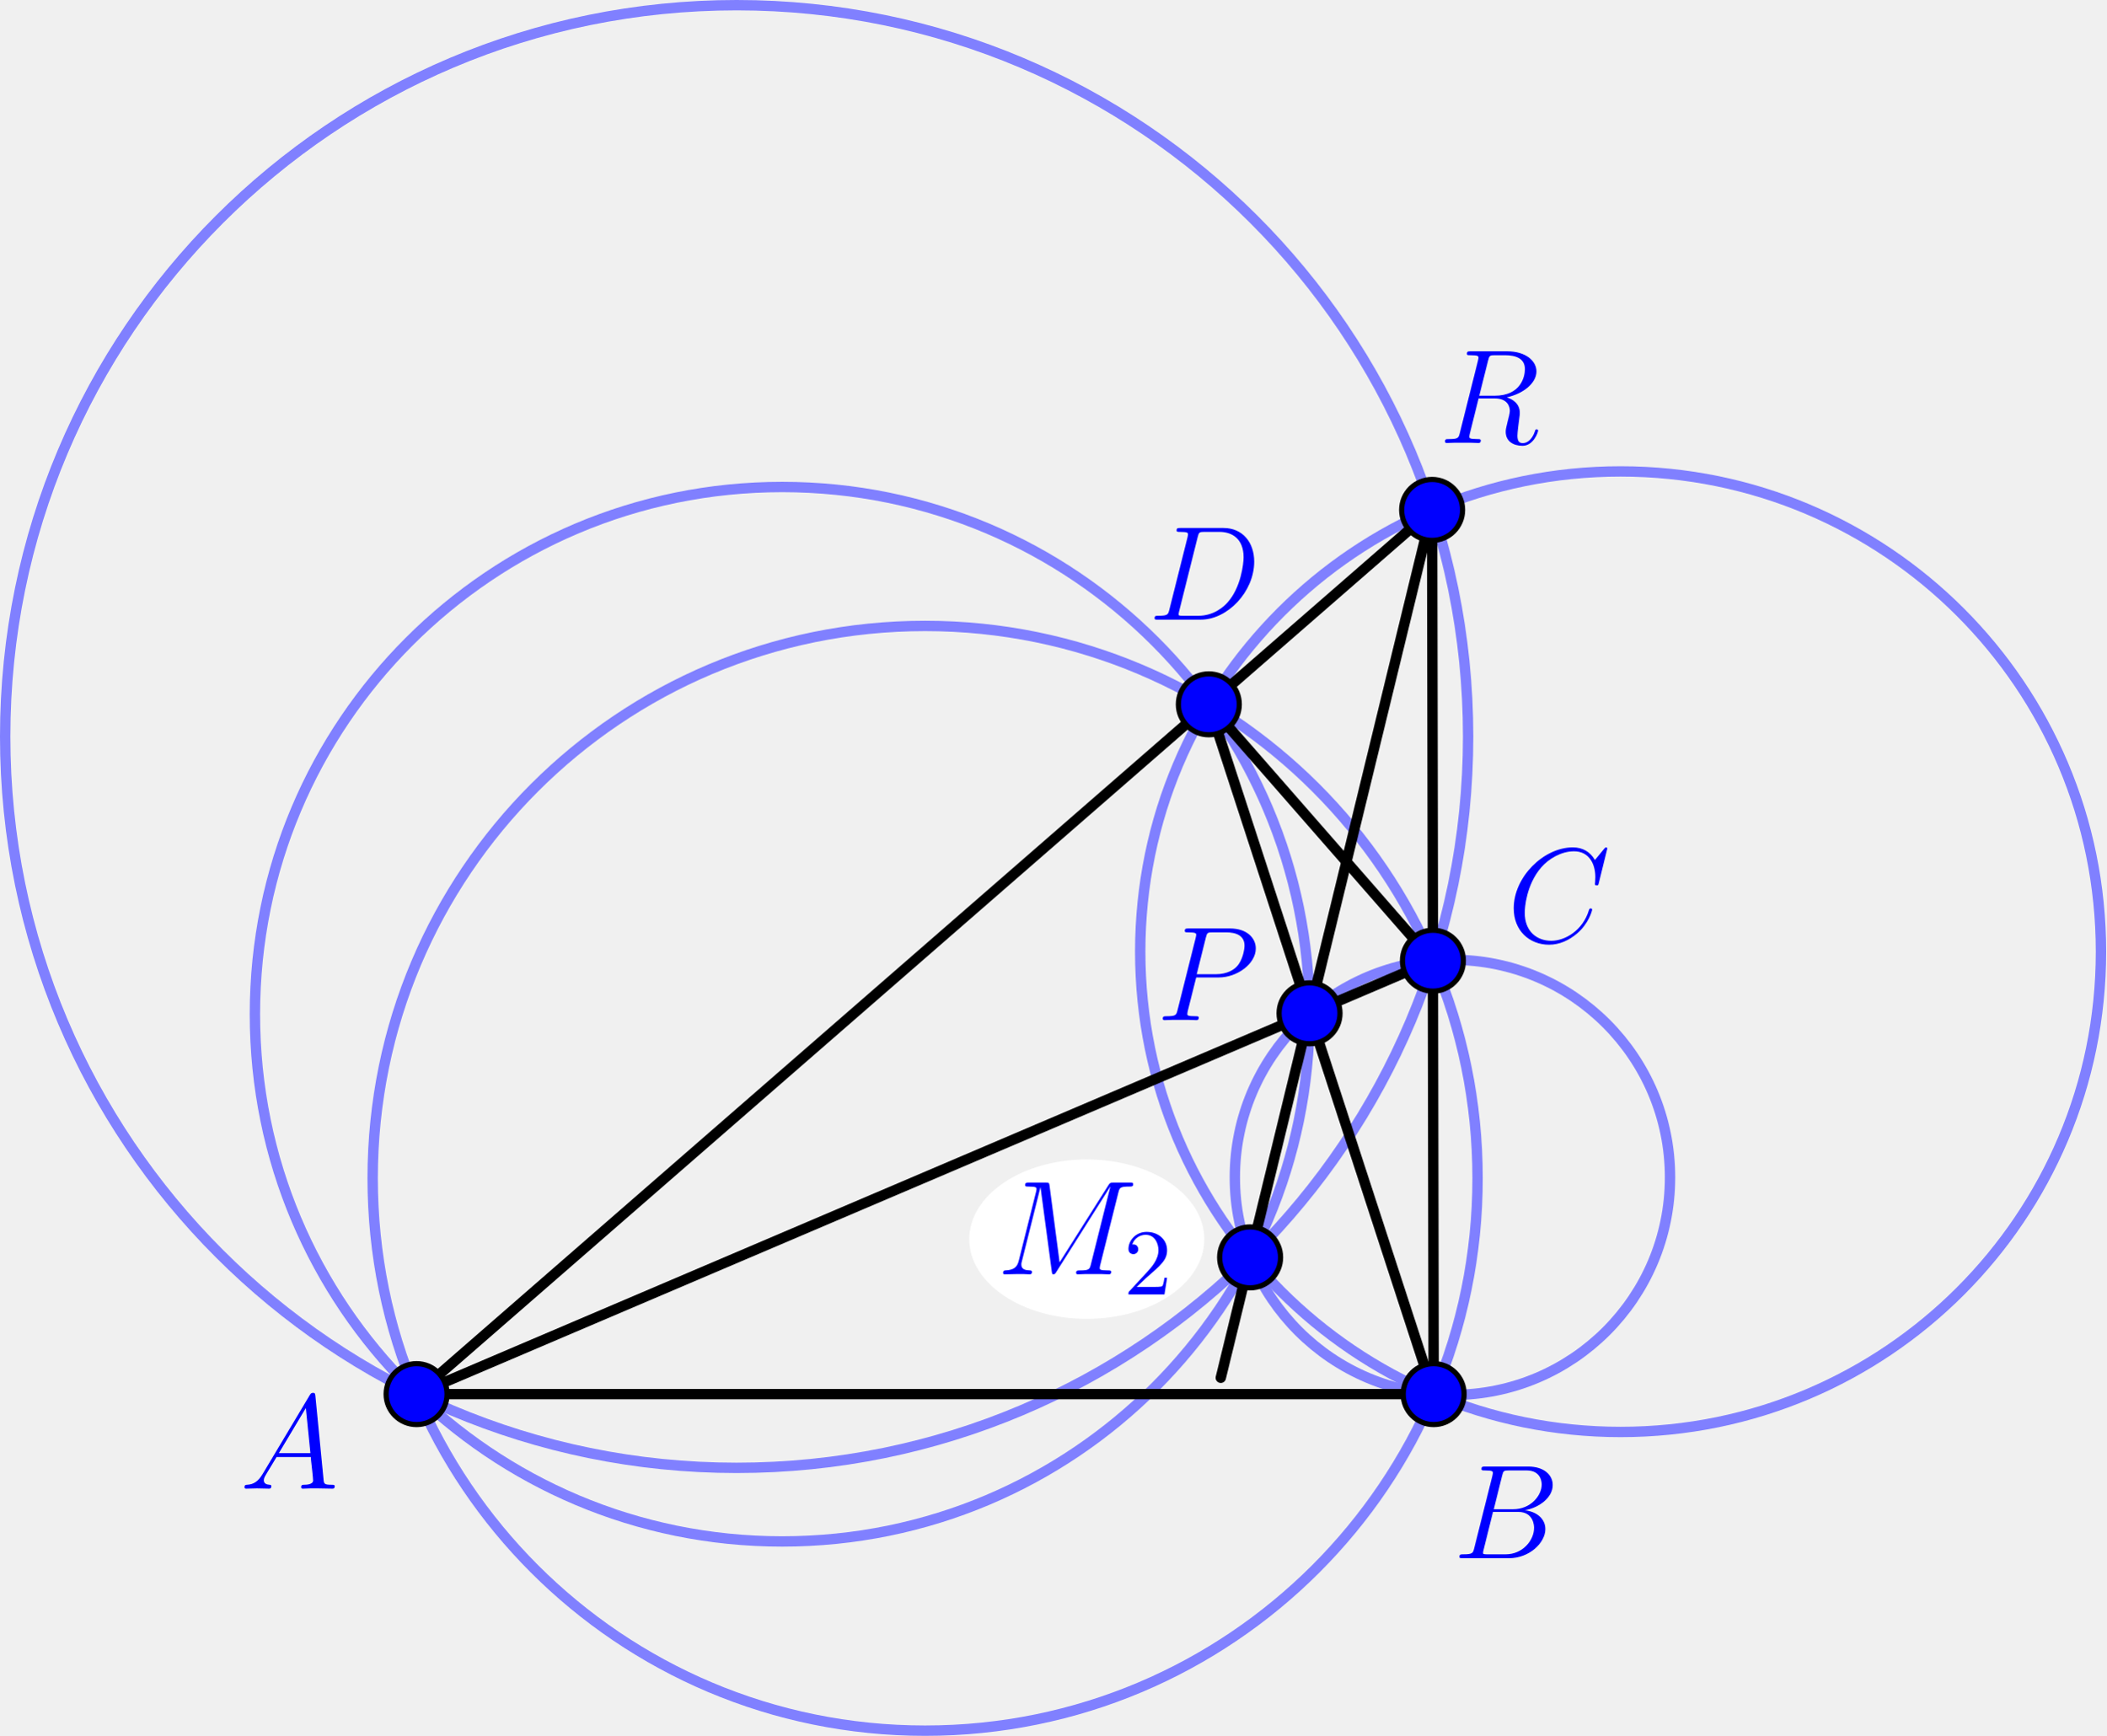
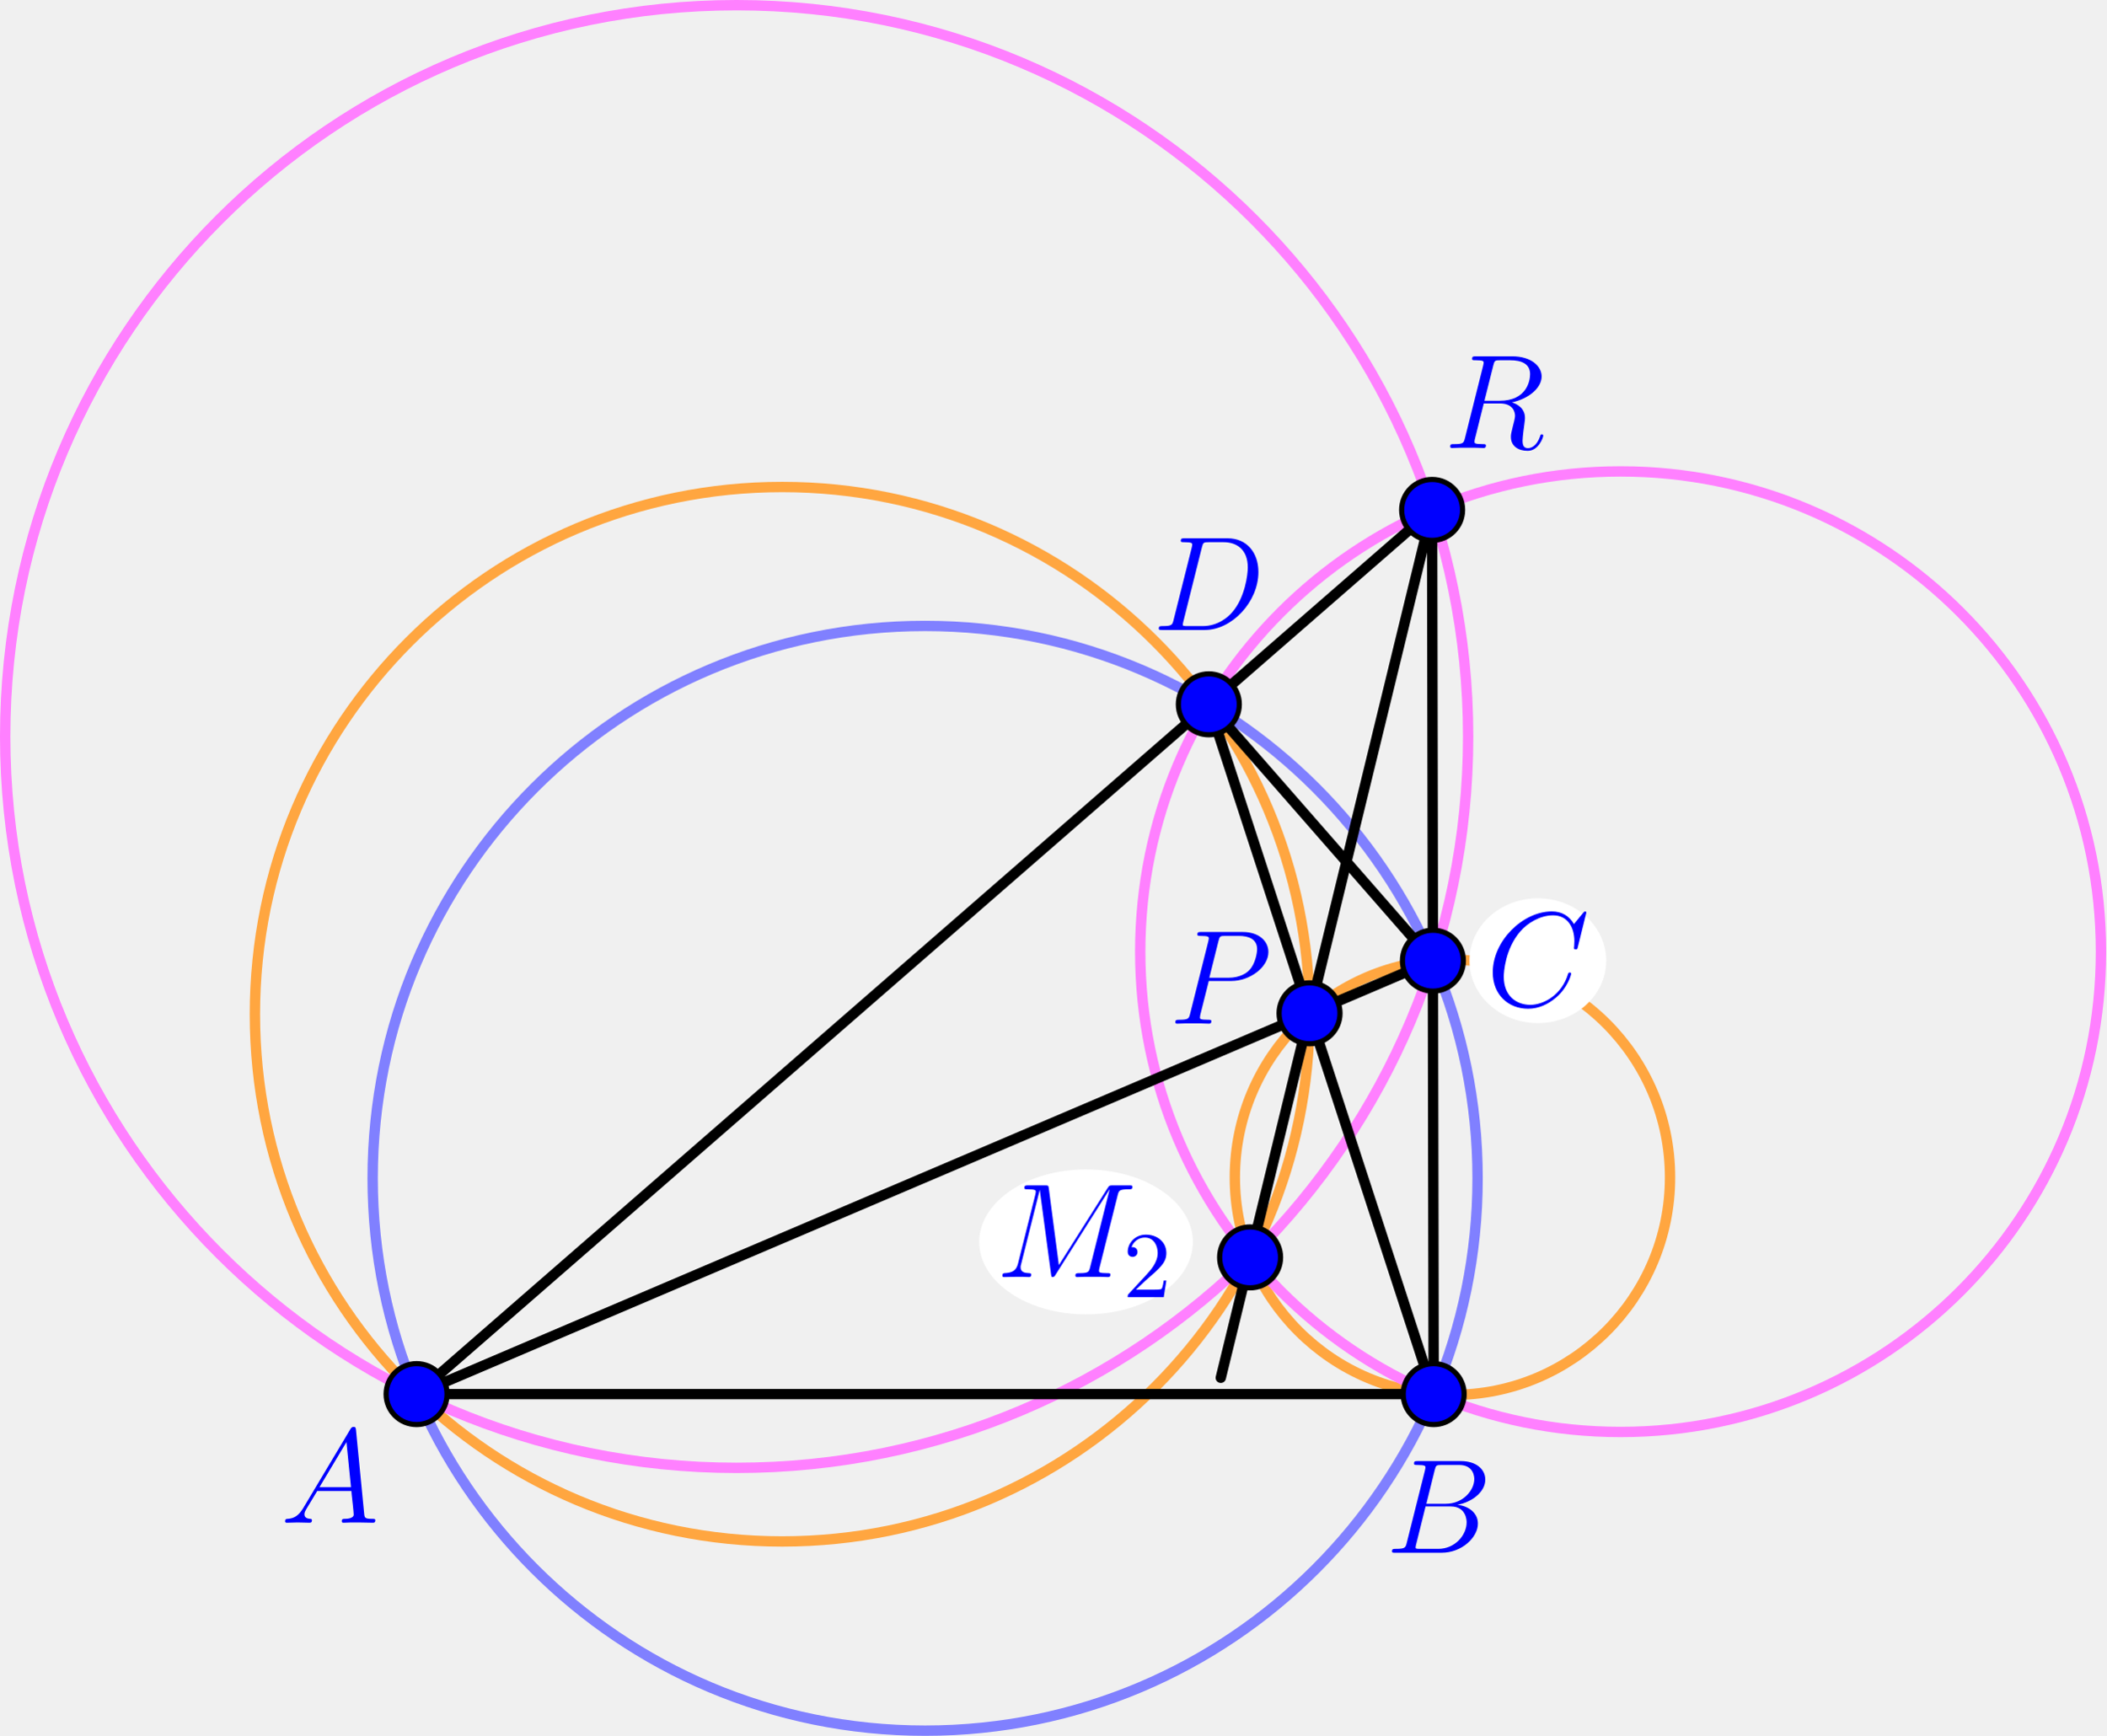
<svg xmlns="http://www.w3.org/2000/svg" xmlns:xlink="http://www.w3.org/1999/xlink" version="1.1" width="203.194pt" height="167.498pt" viewBox="145.662 167.557 203.194 167.498">
  <defs>
    <path id="g0-65" d="M9.144-.246C9.144-.376 9.027-.376 8.833-.376C8.121-.376 8.108-.492 8.069-.881L7.279-8.962C7.253-9.221 7.201-9.247 7.059-9.247C6.929-9.247 6.851-9.221 6.735-9.027L2.202-1.438C1.748-.673 1.308-.414 .686-.376C.544-.363 .44-.363 .44-.13C.44-.052 .505 0 .596 0L1.645-.026C2.02-.026 2.435 0 2.798 0C2.875 0 3.031 0 3.031-.246C3.031-.363 2.927-.376 2.849-.376C2.551-.401 2.305-.505 2.305-.816C2.305-.997 2.383-1.14 2.551-1.425L3.536-3.057H6.838C6.851-2.94 6.851-2.836 6.864-2.72C6.903-2.383 7.059-1.036 7.059-.79C7.059-.401 6.398-.376 6.191-.376C6.048-.376 5.906-.376 5.906-.142C5.906 0 6.022 0 6.1 0C6.32 0 6.579-.026 6.8-.026H7.538L8.911 0C9.001 0 9.144 0 9.144-.246ZM6.8-3.432H3.756L6.359-7.784L6.8-3.432Z" />
    <path id="g0-66" d="M8.561-7.11C8.561-6.061 7.512-4.727 5.802-4.727H3.937L4.74-7.965C4.857-8.444 4.909-8.47 5.414-8.47H7.097C8.561-8.47 8.561-7.227 8.561-7.11ZM8.911-2.81C8.911-3.872 7.978-4.52 6.929-4.624C8.341-4.883 9.623-5.867 9.623-7.059C9.623-8.069 8.729-8.846 7.266-8.846H3.108C2.862-8.846 2.746-8.846 2.746-8.6C2.746-8.47 2.862-8.47 3.057-8.47C3.847-8.47 3.847-8.367 3.847-8.224C3.847-8.224 3.847-8.121 3.795-7.926L2.046-.958C1.93-.505 1.904-.376 .997-.376C.751-.376 .622-.376 .622-.142C.622 0 .699 0 .958 0H5.401C7.382 0 8.911-1.502 8.911-2.81ZM7.823-2.94C7.823-1.697 6.696-.376 5.09-.376H3.341C3.16-.376 3.134-.376 3.057-.389C2.914-.401 2.901-.427 2.901-.531C2.901-.622 2.927-.699 2.953-.816L3.86-4.468H6.294C7.823-4.468 7.823-3.044 7.823-2.94Z" />
    <path id="g0-67" d="M8.211-3.108C8.211-3.225 8.108-3.225 8.069-3.225C7.952-3.225 7.939-3.147 7.913-3.095C7.318-1.075 5.569-.104 4.274-.104C2.901-.104 1.71-.984 1.71-2.823C1.71-3.238 1.839-5.491 3.303-7.188C4.015-8.017 5.232-8.742 6.463-8.742C7.887-8.742 8.522-7.564 8.522-6.243C8.522-5.906 8.483-5.621 8.483-5.569C8.483-5.453 8.613-5.453 8.652-5.453C8.794-5.453 8.807-5.466 8.859-5.699L9.675-9.001C9.675-9.118 9.558-9.118 9.558-9.118S9.48-9.118 9.377-8.988L8.483-7.9C8.03-8.677 7.318-9.118 6.346-9.118C3.549-9.118 .648-6.281 .648-3.238C.648-1.075 2.163 .272 4.054 .272C5.09 .272 5.997-.168 6.748-.803C7.874-1.748 8.211-3.005 8.211-3.108Z" />
    <path id="g0-68" d="M10.219-5.595C10.219-7.46 9.105-8.846 7.253-8.846H3.095C2.849-8.846 2.733-8.846 2.733-8.6C2.733-8.47 2.849-8.47 3.044-8.47C3.834-8.47 3.834-8.367 3.834-8.224C3.834-8.224 3.834-8.121 3.782-7.926L2.033-.958C1.917-.505 1.891-.376 .984-.376C.738-.376 .609-.376 .609-.142C.609 0 .686 0 .945 0H5.051C7.667 0 10.219-2.707 10.219-5.595ZM9.196-6.022C9.196-5.375 8.936-3.121 7.68-1.697C7.318-1.269 6.333-.376 4.844-.376H3.367C3.186-.376 3.16-.376 3.082-.389C2.94-.401 2.927-.427 2.927-.531C2.927-.622 2.953-.699 2.979-.816L4.766-7.965C4.883-8.444 4.934-8.47 5.44-8.47H6.864C8.082-8.47 9.196-7.81 9.196-6.022Z" />
    <path id="g0-77" d="M13.185-8.716C13.185-8.846 13.094-8.846 12.848-8.846H11.294C10.97-8.846 10.957-8.833 10.814-8.626L6.087-1.153L5.116-8.561C5.077-8.846 5.064-8.846 4.727-8.846H3.121C2.875-8.846 2.759-8.846 2.759-8.6C2.759-8.47 2.875-8.47 3.069-8.47C3.86-8.47 3.86-8.367 3.86-8.224C3.86-8.224 3.86-8.121 3.808-7.926L2.15-1.321C1.995-.699 1.697-.414 .829-.376C.79-.376 .635-.363 .635-.142C.635 0 .751 0 .803 0L1.982-.026H2.603C2.785-.026 3.005 0 3.186 0C3.277 0 3.419 0 3.419-.246C3.419-.363 3.29-.376 3.238-.376C2.81-.389 2.396-.466 2.396-.933C2.396-1.062 2.396-1.075 2.448-1.256L4.235-8.393H4.248L5.323-.35C5.362-.039 5.375 0 5.491 0C5.634 0 5.699-.104 5.763-.22L10.97-8.457H10.983L9.105-.958C8.988-.505 8.962-.376 8.056-.376C7.81-.376 7.68-.376 7.68-.142C7.68 0 7.797 0 7.874 0C8.095 0 8.354-.026 8.574-.026H10.102C10.322-.026 10.594 0 10.814 0C10.918 0 11.061 0 11.061-.246C11.061-.376 10.944-.376 10.75-.376C9.96-.376 9.96-.479 9.96-.609C9.96-.609 9.96-.712 9.986-.816L11.76-7.9C11.876-8.341 11.902-8.47 12.822-8.47C13.068-8.47 13.185-8.47 13.185-8.716Z" />
    <path id="g0-80" d="M9.584-6.916C9.584-7.926 8.729-8.846 7.097-8.846H3.095C2.849-8.846 2.733-8.846 2.733-8.6C2.733-8.47 2.849-8.47 3.044-8.47C3.834-8.47 3.834-8.367 3.834-8.224C3.834-8.224 3.834-8.121 3.782-7.926L2.033-.958C1.917-.505 1.891-.376 .984-.376C.738-.376 .609-.376 .609-.142C.609 0 .725 0 .803 0C1.049 0 1.308-.026 1.554-.026H3.069C3.316-.026 3.588 0 3.834 0C3.937 0 4.08 0 4.08-.246C4.08-.376 3.963-.376 3.769-.376C2.992-.376 2.979-.466 2.979-.596C2.979-.661 2.992-.751 3.005-.816L3.834-4.119H6.009C7.797-4.119 9.584-5.44 9.584-6.916ZM8.496-7.188C8.496-6.851 8.328-5.75 7.732-5.155C7.512-4.922 6.89-4.429 5.712-4.429H3.885L4.766-7.965C4.883-8.444 4.934-8.47 5.44-8.47H6.722C7.693-8.47 8.496-8.159 8.496-7.188Z" />
    <path id="g0-82" d="M8.315-7.123C8.315-6.463 7.978-4.559 5.375-4.559H3.911L4.766-7.965C4.883-8.444 4.934-8.47 5.44-8.47H6.372C7.486-8.47 8.315-8.133 8.315-7.123ZM9.584-1.192C9.584-1.282 9.519-1.321 9.442-1.321C9.338-1.321 9.312-1.243 9.286-1.14C8.975-.22 8.444 .013 8.121 .013S7.59-.13 7.59-.712C7.59-1.023 7.745-2.202 7.758-2.267C7.823-2.746 7.823-2.798 7.823-2.901C7.823-3.847 7.059-4.248 6.566-4.403C8.172-4.753 9.429-5.789 9.429-6.903C9.429-7.913 8.405-8.846 6.605-8.846H3.095C2.836-8.846 2.72-8.846 2.72-8.6C2.72-8.47 2.81-8.47 3.057-8.47C3.834-8.47 3.834-8.367 3.834-8.224C3.834-8.224 3.834-8.121 3.782-7.926L2.033-.958C1.917-.505 1.891-.376 .997-.376C.699-.376 .609-.376 .609-.13C.609 0 .751 0 .79 0C1.023 0 1.295-.026 1.541-.026H3.069C3.303-.026 3.575 0 3.808 0C3.911 0 4.054 0 4.054-.246C4.054-.376 3.937-.376 3.743-.376C2.953-.376 2.953-.479 2.953-.609C2.953-.609 2.953-.712 2.979-.816L3.847-4.3H5.401C6.631-4.3 6.864-3.523 6.864-3.095C6.864-2.901 6.735-2.396 6.644-2.059C6.502-1.464 6.463-1.321 6.463-1.075C6.463-.155 7.214 .272 8.082 .272C9.131 .272 9.584-1.01 9.584-1.192Z" />
    <path id="g1-50" d="M4.188-1.605H3.935C3.916-1.487 3.844-.952 3.726-.807C3.672-.725 3.046-.725 2.865-.725H1.251L2.149-1.577C3.635-2.865 4.188-3.345 4.188-4.27C4.188-5.313 3.327-6.038 2.212-6.038C1.17-6.038 .462-5.213 .462-4.388C.462-3.935 .852-3.889 .934-3.889C1.133-3.889 1.405-4.034 1.405-4.361C1.405-4.633 1.215-4.832 .934-4.832C.888-4.832 .861-4.832 .825-4.823C1.043-5.467 1.623-5.757 2.112-5.757C3.037-5.757 3.354-4.896 3.354-4.27C3.354-3.345 2.656-2.593 2.221-2.121L.562-.326C.462-.227 .462-.209 .462 0H3.935L4.188-1.605Z" />
  </defs>
  <g id="page1">
    <g transform="translate(145.662 167.557)scale(.996264)">
-       <path d="M126.814 98.234C126.814 70.031 103.951 47.168 75.749 47.168C47.546 47.168 24.683 70.031 24.683 98.234C24.683 126.436 47.546 149.299 75.749 149.299C103.951 149.299 126.814 126.436 126.814 98.234Z" fill="none" stroke="#8080ff" stroke-linecap="round" stroke-linejoin="round" stroke-miterlimit="10.037" stroke-width="1.004" />
+       <path d="M126.814 98.234C126.814 70.031 103.951 47.168 75.749 47.168C47.546 47.168 24.683 70.031 24.683 98.234C24.683 126.436 47.546 149.299 75.749 149.299C103.951 149.299 126.814 126.436 126.814 98.234Z" fill="none" stroke="#ffa640" stroke-linecap="round" stroke-linejoin="round" stroke-miterlimit="10.037" stroke-width="1.004" />
    </g>
    <g transform="translate(145.662 167.557)scale(.996264)">
-       <path d="M161.724 114.036C161.724 102.398 152.29 92.964 140.652 92.964C129.015 92.964 119.58 102.398 119.58 114.036C119.58 125.673 129.015 135.107 140.652 135.107C152.29 135.107 161.724 125.673 161.724 114.036Z" fill="none" stroke="#8080ff" stroke-linecap="round" stroke-linejoin="round" stroke-miterlimit="10.037" stroke-width="1.004" />
+       <path d="M161.724 114.036C161.724 102.398 152.29 92.964 140.652 92.964C129.015 92.964 119.58 102.398 119.58 114.036C119.58 125.673 129.015 135.107 140.652 135.107C152.29 135.107 161.724 125.673 161.724 114.036Z" fill="none" stroke="#ffa640" stroke-linecap="round" stroke-linejoin="round" stroke-miterlimit="10.037" stroke-width="1.004" />
    </g>
    <g transform="translate(145.662 167.557)scale(.996264)">
-       <path d="M142.171 71.336C142.171 32.215 110.457 .502 71.336 .502C32.215 .502 .502 32.215 .502 71.336C.502 110.457 32.215 142.171 71.336 142.171C110.457 142.171 142.171 110.457 142.171 71.336Z" fill="none" stroke="#8080ff" stroke-linecap="round" stroke-linejoin="round" stroke-miterlimit="10.037" stroke-width="1.004" />
+       <path d="M142.171 71.336C142.171 32.215 110.457 .502 71.336 .502C32.215 .502 .502 32.215 .502 71.336C.502 110.457 32.215 142.171 71.336 142.171C110.457 142.171 142.171 110.457 142.171 71.336Z" fill="none" stroke="#ff80ff" stroke-linecap="round" stroke-linejoin="round" stroke-miterlimit="10.037" stroke-width="1.004" />
    </g>
    <g transform="translate(145.662 167.557)scale(.996264)">
-       <path d="M203.454 92.177C203.454 66.486 182.627 45.659 156.935 45.659C131.244 45.659 110.417 66.486 110.417 92.177C110.417 117.868 131.244 138.695 156.935 138.695C182.627 138.695 203.454 117.868 203.454 92.177Z" fill="none" stroke="#8080ff" stroke-linecap="round" stroke-linejoin="round" stroke-miterlimit="10.037" stroke-width="1.004" />
+       <path d="M203.454 92.177C203.454 66.486 182.627 45.659 156.935 45.659C131.244 45.659 110.417 66.486 110.417 92.177C110.417 117.868 131.244 138.695 156.935 138.695C182.627 138.695 203.454 117.868 203.454 92.177Z" fill="none" stroke="#ff80ff" stroke-linecap="round" stroke-linejoin="round" stroke-miterlimit="10.037" stroke-width="1.004" />
    </g>
    <g transform="translate(145.662 167.557)scale(.996264)">
      <path d="M143.087 114.125C143.087 84.578 119.134 60.625 89.587 60.625C60.04 60.625 36.087 84.578 36.087 114.125C36.087 143.672 60.04 167.625 89.587 167.625C119.134 167.625 143.087 143.672 143.087 114.125Z" fill="none" stroke="#8080ff" stroke-linecap="round" stroke-linejoin="round" stroke-miterlimit="10.037" stroke-width="1.004" />
    </g>
    <g transform="translate(145.662 167.557)scale(.996264)">
      <path d="M40.34 135.029L138.685 49.388" fill="none" stroke="#000000" stroke-linecap="round" stroke-linejoin="round" stroke-miterlimit="10.037" stroke-width="1.004" />
    </g>
    <g transform="translate(145.662 167.557)scale(.996264)">
      <path d="M138.834 135.029L138.685 49.388" fill="none" stroke="#000000" stroke-linecap="round" stroke-linejoin="round" stroke-miterlimit="10.037" stroke-width="1.004" />
    </g>
    <g transform="translate(145.662 167.557)scale(.996264)">
      <path d="M40.34 135.029H138.834" fill="none" stroke="#000000" stroke-linecap="round" stroke-linejoin="round" stroke-miterlimit="10.037" stroke-width="1.004" />
    </g>
    <g transform="translate(145.662 167.557)scale(.996264)">
      <path d="M138.761 93.049L117.062 68.218" fill="none" stroke="#000000" stroke-linecap="round" stroke-linejoin="round" stroke-miterlimit="10.037" stroke-width="1.004" />
    </g>
    <g transform="translate(145.662 167.557)scale(.996264)">
      <path d="M40.34 135.029L138.761 93.049" fill="none" stroke="#000000" stroke-linecap="round" stroke-linejoin="round" stroke-miterlimit="10.037" stroke-width="1.004" />
    </g>
    <g transform="translate(145.662 167.557)scale(.996264)">
      <path d="M138.834 135.029L117.062 68.218" fill="none" stroke="#000000" stroke-linecap="round" stroke-linejoin="round" stroke-miterlimit="10.037" stroke-width="1.004" />
    </g>
    <g transform="translate(145.662 167.557)scale(.996264)">
      <path d="M138.685 49.388L118.219 133.446" fill="none" stroke="#000000" stroke-linecap="round" stroke-linejoin="round" stroke-miterlimit="10.037" stroke-width="1.004" />
    </g>
+     <g transform="translate(145.662 167.557)scale(.996264)">
+       <path d="M155.544 93.049C155.544 89.712 152.58 87.006 148.923 87.006S142.302 89.712 142.302 93.049C142.302 96.386 145.266 99.092 148.923 99.092S155.544 96.386 155.544 93.049Z" fill="#ffffff" />
+     </g>
    <g fill="#00f">
-       <use x="168.808" y="311.207" xlink:href="#g0-65" />
+       <use x="289.031" y="264.623" xlink:href="#g0-67" />
+     </g>
+     <g transform="translate(145.662 167.557)scale(.996264)">
+       <path d="M141.711 93.049C141.711 91.42 140.39 90.099 138.761 90.099S135.811 91.42 135.811 93.049C135.811 94.678 137.132 95.999 138.761 95.999S141.711 94.678 141.711 93.049Z" fill="#0000ff" />
+     </g>
+     <g transform="translate(145.662 167.557)scale(.996264)">
+       <path d="M141.711 93.049C141.711 91.42 140.39 90.099 138.761 90.099S135.811 91.42 135.811 93.049C135.811 94.678 137.132 95.999 138.761 95.999S141.711 94.678 141.711 93.049Z" fill="none" stroke="#000000" stroke-linecap="round" stroke-linejoin="round" stroke-miterlimit="10.037" stroke-width="0.502" />
+     </g>
+     <g fill="#00f">
+       <use x="256.849" y="228.345" xlink:href="#g0-68" />
+     </g>
+     <g transform="translate(145.662 167.557)scale(.996264)">
+       <path d="M120.012 68.218C120.012 66.589 118.691 65.268 117.062 65.268C115.432 65.268 114.112 66.589 114.112 68.218C114.112 69.847 115.432 71.168 117.062 71.168C118.691 71.168 120.012 69.847 120.012 68.218Z" fill="#0000ff" />
+     </g>
+     <g transform="translate(145.662 167.557)scale(.996264)">
+       <path d="M120.012 68.218C120.012 66.589 118.691 65.268 117.062 65.268C115.432 65.268 114.112 66.589 114.112 68.218C114.112 69.847 115.432 71.168 117.062 71.168C118.691 71.168 120.012 69.847 120.012 68.218Z" fill="none" stroke="#000000" stroke-linecap="round" stroke-linejoin="round" stroke-miterlimit="10.037" stroke-width="0.502" />
+     </g>
+     <g fill="#00f">
+       <use x="172.726" y="314.493" xlink:href="#g0-65" />
    </g>
    <g transform="translate(145.662 167.557)scale(.996264)">
      <path d="M43.29 135.029C43.29 133.4 41.969 132.079 40.34 132.079C38.711 132.079 37.39 133.4 37.39 135.029S38.711 137.979 40.34 137.979C41.969 137.979 43.29 136.658 43.29 135.029Z" fill="#0000ff" />
    </g>
    <g transform="translate(145.662 167.557)scale(.996264)">
      <path d="M43.29 135.029C43.29 133.4 41.969 132.079 40.34 132.079C38.711 132.079 37.39 133.4 37.39 135.029S38.711 137.979 40.34 137.979C41.969 137.979 43.29 136.658 43.29 135.029Z" fill="none" stroke="#000000" stroke-linecap="round" stroke-linejoin="round" stroke-miterlimit="10.037" stroke-width="0.502" />
    </g>
    <g fill="#00f">
-       <use x="285.842" y="317.916" xlink:href="#g0-66" />
+       <use x="279.335" y="317.389" xlink:href="#g0-66" />
    </g>
    <g transform="translate(145.662 167.557)scale(.996264)">
      <path d="M141.784 135.029C141.784 133.4 140.463 132.079 138.834 132.079S135.884 133.4 135.884 135.029S137.205 137.979 138.834 137.979S141.784 136.658 141.784 135.029Z" fill="#0000ff" />
    </g>
    <g transform="translate(145.662 167.557)scale(.996264)">
      <path d="M141.784 135.029C141.784 133.4 140.463 132.079 138.834 132.079S135.884 133.4 135.884 135.029S137.205 137.979 138.834 137.979S141.784 136.658 141.784 135.029Z" fill="none" stroke="#000000" stroke-linecap="round" stroke-linejoin="round" stroke-miterlimit="10.037" stroke-width="0.502" />
    </g>
    <g fill="#00f">
-       <use x="291.054" y="258.443" xlink:href="#g0-67" />
-     </g>
-     <g transform="translate(145.662 167.557)scale(.996264)">
-       <path d="M141.711 93.049C141.711 91.42 140.39 90.099 138.761 90.099S135.811 91.42 135.811 93.049C135.811 94.678 137.132 95.999 138.761 95.999S141.711 94.678 141.711 93.049Z" fill="#0000ff" />
-     </g>
-     <g transform="translate(145.662 167.557)scale(.996264)">
-       <path d="M141.711 93.049C141.711 91.42 140.39 90.099 138.761 90.099S135.811 91.42 135.811 93.049C135.811 94.678 137.132 95.999 138.761 95.999S141.711 94.678 141.711 93.049Z" fill="none" stroke="#000000" stroke-linecap="round" stroke-linejoin="round" stroke-miterlimit="10.037" stroke-width="0.502" />
-     </g>
-     <g fill="#00f">
-       <use x="256.443" y="227.35" xlink:href="#g0-68" />
-     </g>
-     <g transform="translate(145.662 167.557)scale(.996264)">
-       <path d="M120.012 68.218C120.012 66.589 118.691 65.268 117.062 65.268C115.432 65.268 114.112 66.589 114.112 68.218C114.112 69.847 115.432 71.168 117.062 71.168C118.691 71.168 120.012 69.847 120.012 68.218Z" fill="#0000ff" />
-     </g>
-     <g transform="translate(145.662 167.557)scale(.996264)">
-       <path d="M120.012 68.218C120.012 66.589 118.691 65.268 117.062 65.268C115.432 65.268 114.112 66.589 114.112 68.218C114.112 69.847 115.432 71.168 117.062 71.168C118.691 71.168 120.012 69.847 120.012 68.218Z" fill="none" stroke="#000000" stroke-linecap="round" stroke-linejoin="round" stroke-miterlimit="10.037" stroke-width="0.502" />
-     </g>
-     <g fill="#00f">
-       <use x="257.232" y="265.994" xlink:href="#g0-80" />
+       <use x="258.448" y="266.335" xlink:href="#g0-80" />
    </g>
    <g transform="translate(145.662 167.557)scale(.996264)">
      <path d="M129.764 98.145C129.764 96.515 128.443 95.195 126.814 95.195S123.864 96.515 123.864 98.145C123.864 99.774 125.185 101.095 126.814 101.095S129.764 99.774 129.764 98.145Z" fill="#0000ff" />
    </g>
    <g transform="translate(145.662 167.557)scale(.996264)">
      <path d="M129.764 98.145C129.764 96.515 128.443 95.195 126.814 95.195S123.864 96.515 123.864 98.145C123.864 99.774 125.185 101.095 126.814 101.095S129.764 99.774 129.764 98.145Z" fill="none" stroke="#000000" stroke-linecap="round" stroke-linejoin="round" stroke-miterlimit="10.037" stroke-width="0.502" />
    </g>
    <g transform="translate(145.662 167.557)scale(.996264)">
-       <path d="M116.623 120.021C116.623 115.758 111.527 112.301 105.242 112.301C98.956 112.301 93.86 115.758 93.86 120.021S98.956 127.741 105.242 127.741C111.527 127.741 116.623 124.284 116.623 120.021Z" fill="#ffffff" />
+       <path d="M115.517 120.287C115.517 116.411 110.885 113.269 105.171 113.269C99.456 113.269 94.824 116.411 94.824 120.287S99.456 127.305 105.171 127.305C110.885 127.305 115.517 124.163 115.517 120.287Z" fill="#ffffff" />
    </g>
    <g fill="#00f">
-       <use x="241.801" y="290.523" xlink:href="#g0-77" />
-       <use x="254.07" y="292.466" xlink:href="#g1-50" />
+       <use x="241.731" y="290.788" xlink:href="#g0-77" />
+       <use x="253.999" y="292.731" xlink:href="#g1-50" />
    </g>
    <g transform="translate(145.662 167.557)scale(.996264)">
      <path d="M124.008 121.787C124.008 120.158 122.687 118.837 121.058 118.837S118.108 120.158 118.108 121.787S119.429 124.737 121.058 124.737S124.008 123.416 124.008 121.787Z" fill="#0000ff" />
    </g>
    <g transform="translate(145.662 167.557)scale(.996264)">
      <path d="M124.008 121.787C124.008 120.158 122.687 118.837 121.058 118.837S118.108 120.158 118.108 121.787S119.429 124.737 121.058 124.737S124.008 123.416 124.008 121.787Z" fill="none" stroke="#000000" stroke-linecap="round" stroke-linejoin="round" stroke-miterlimit="10.037" stroke-width="0.502" />
    </g>
    <g fill="#00f">
-       <use x="284.466" y="210.302" xlink:href="#g0-82" />
+       <use x="284.964" y="210.787" xlink:href="#g0-82" />
    </g>
    <g transform="translate(145.662 167.557)scale(.996264)">
      <path d="M141.635 49.388C141.635 47.759 140.314 46.438 138.685 46.438C137.055 46.438 135.735 47.759 135.735 49.388C135.735 51.018 137.055 52.338 138.685 52.338C140.314 52.338 141.635 51.018 141.635 49.388Z" fill="#0000ff" />
    </g>
    <g transform="translate(145.662 167.557)scale(.996264)">
      <path d="M141.635 49.388C141.635 47.759 140.314 46.438 138.685 46.438C137.055 46.438 135.735 47.759 135.735 49.388C135.735 51.018 137.055 52.338 138.685 52.338C140.314 52.338 141.635 51.018 141.635 49.388Z" fill="none" stroke="#000000" stroke-linecap="round" stroke-linejoin="round" stroke-miterlimit="10.037" stroke-width="0.502" />
    </g>
  </g>
</svg>
